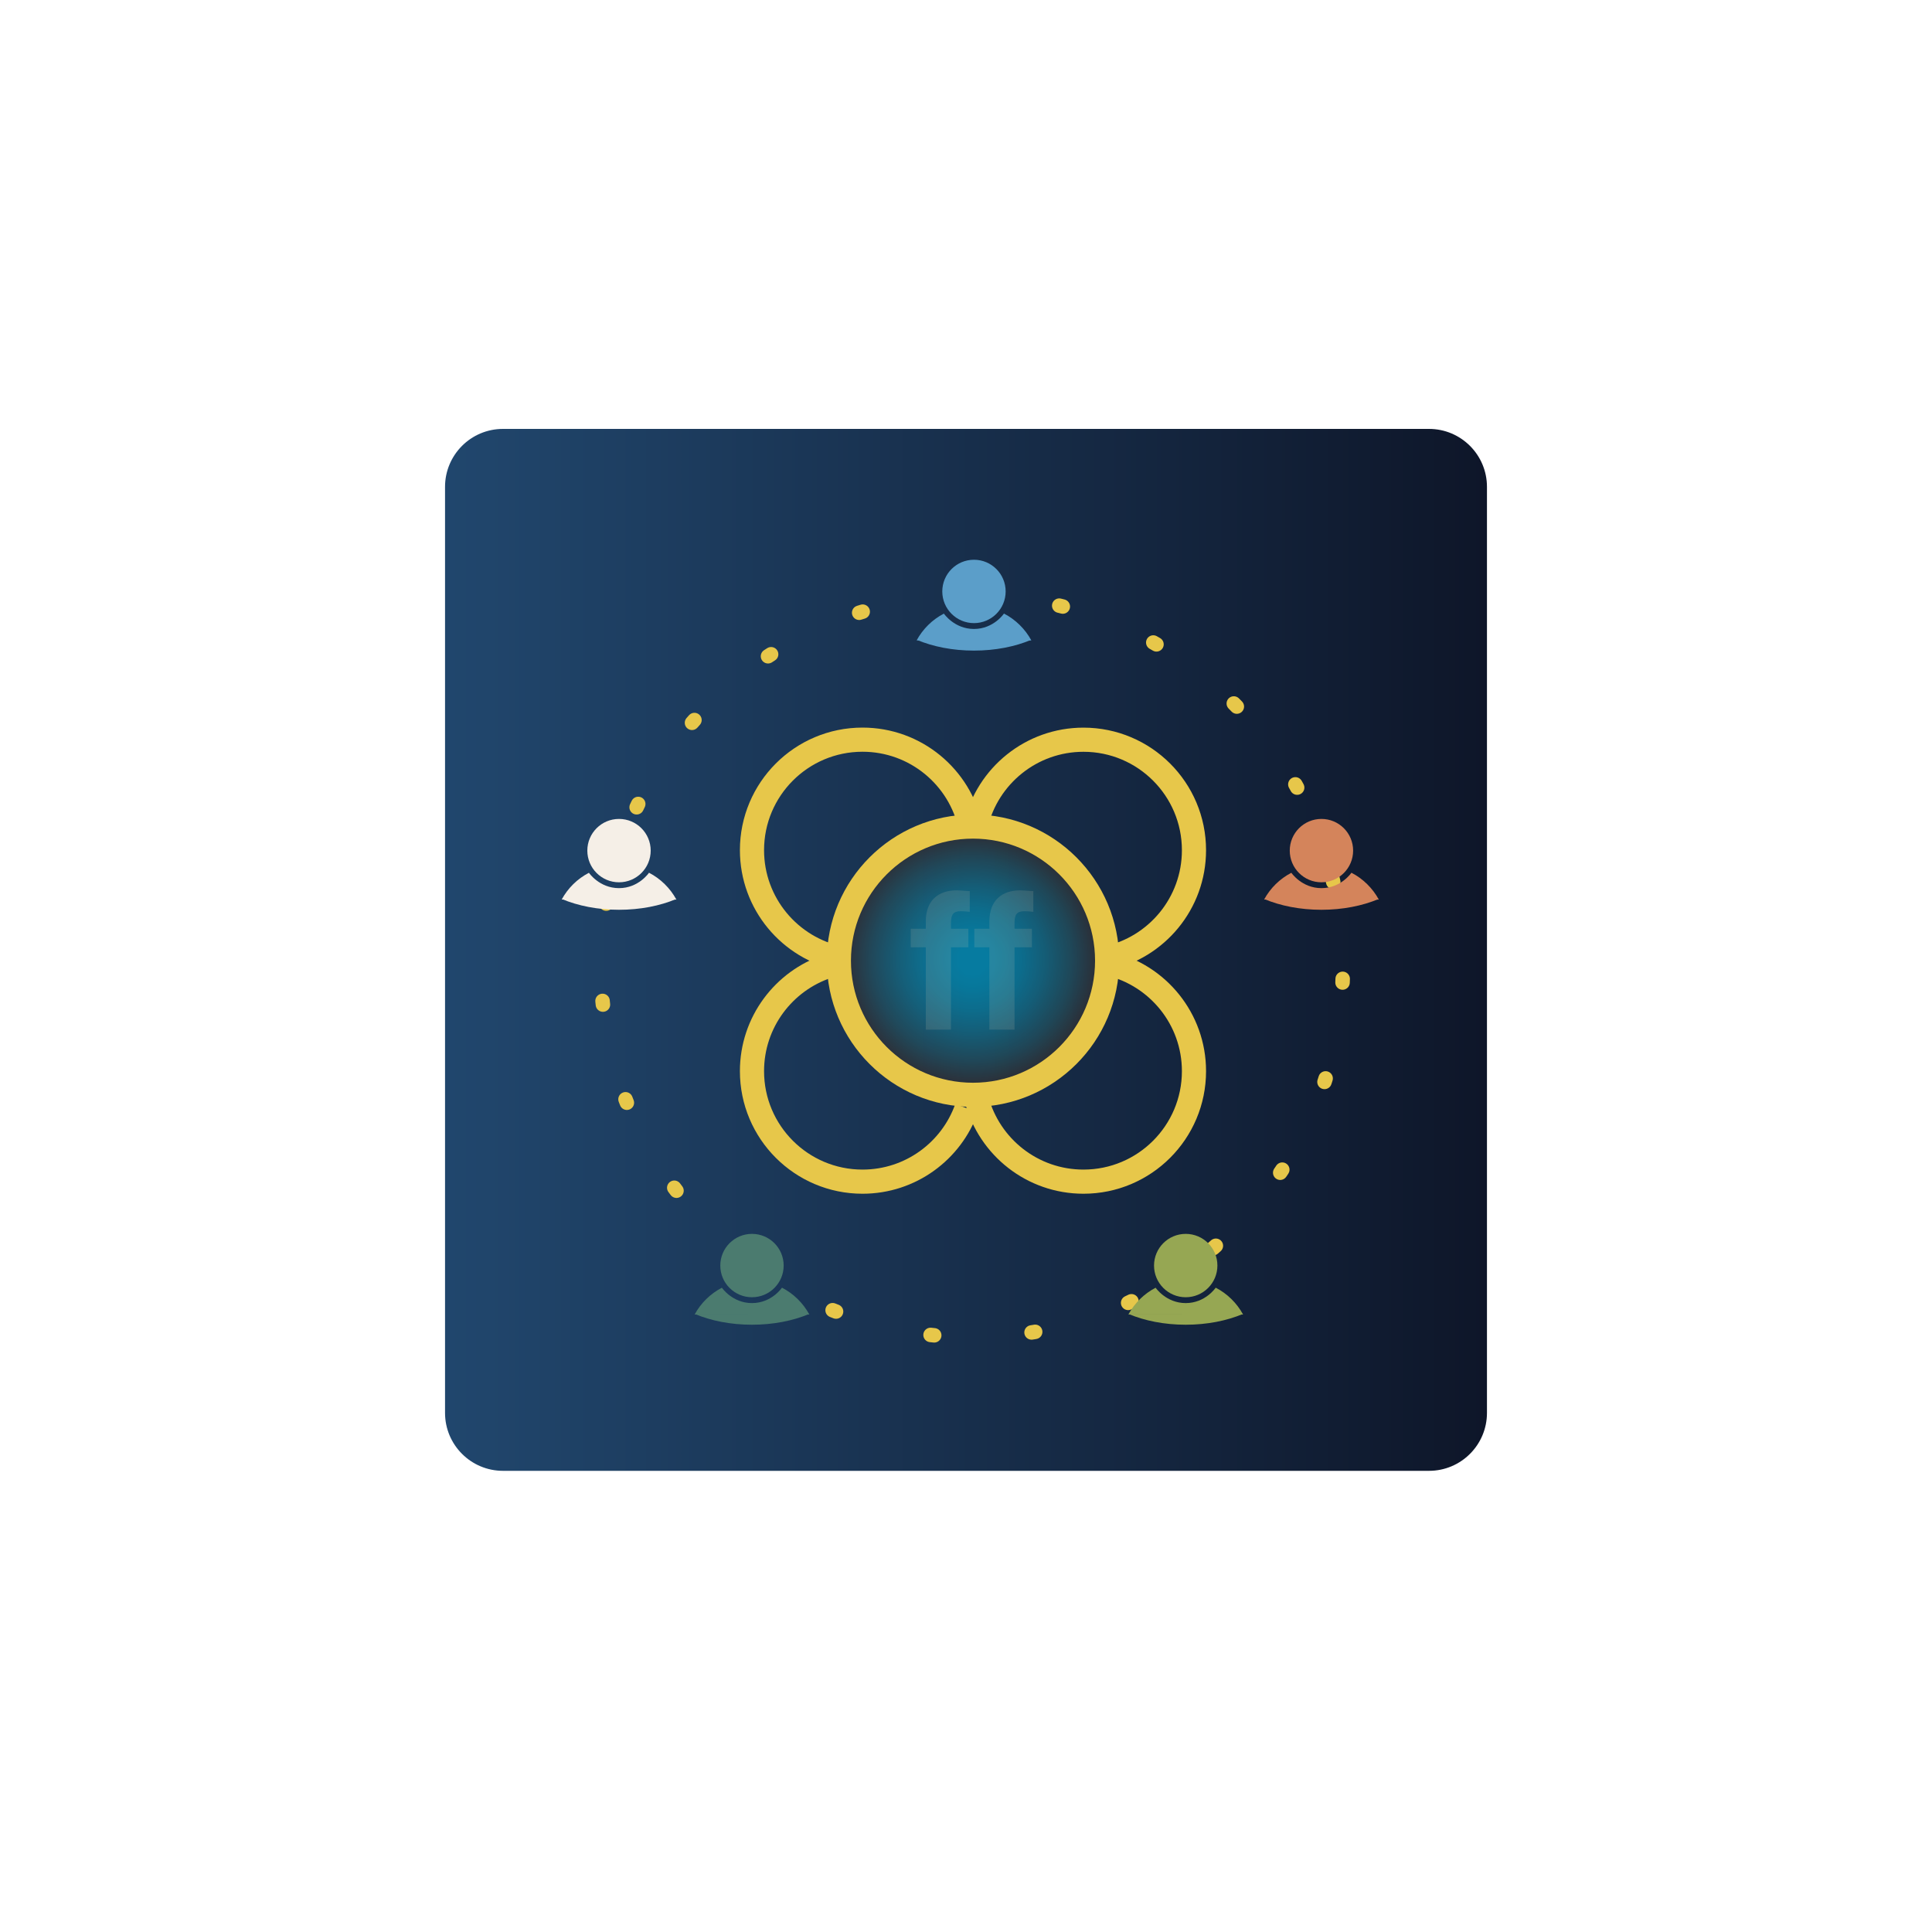
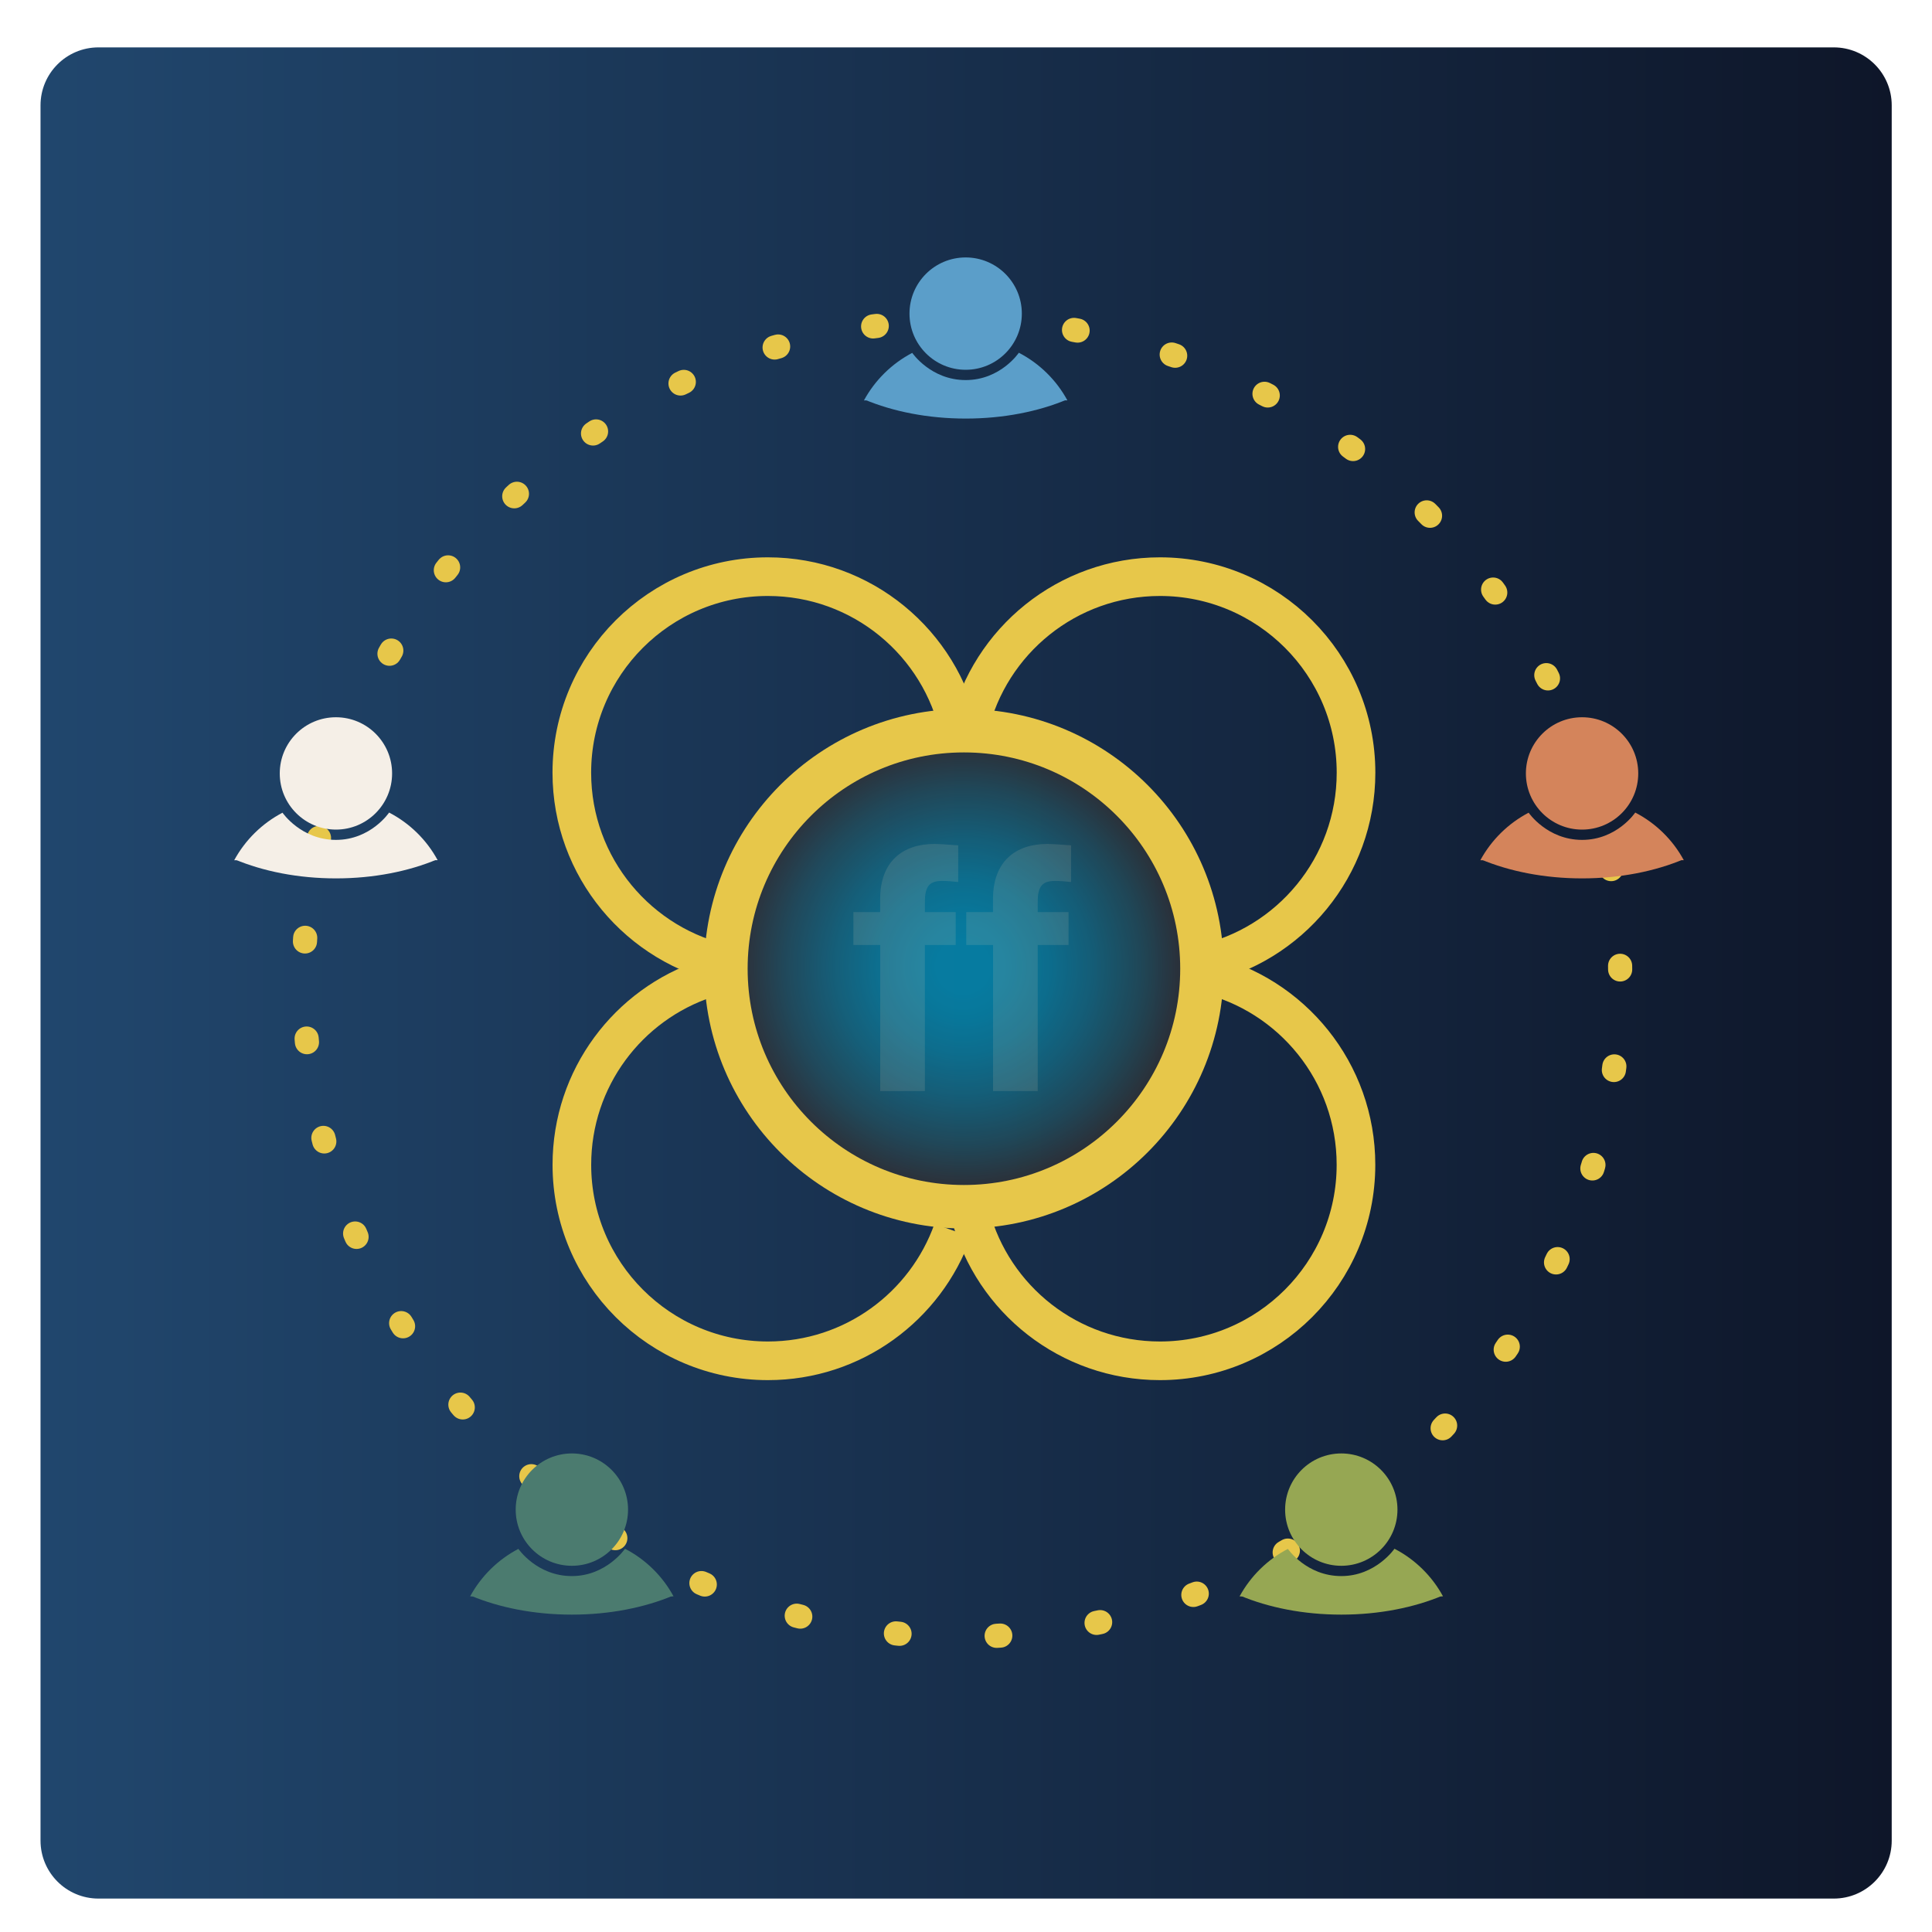
<svg xmlns="http://www.w3.org/2000/svg" viewBox="0 0 400 400">
  <defs>
-     <linearGradient id="b" x1="92.14" y1="196.66" x2="307.86" y2="196.66" gradientUnits="userSpaceOnUse">
+     <linearGradient id="b" x1="8.39" y1="201.44" x2="391.66" y2="201.44" gradientUnits="userSpaceOnUse">
      <stop offset="0" stop-color="#20466d" />
      <stop offset=".04" stop-color="#20456b" />
      <stop offset="1" stop-color="#0e1629" />
    </linearGradient>
-     <radialGradient id="d" cx="217.6" cy="194.46" fx="217.6" fy="194.46" r="11.81" gradientTransform="translate(-271.1374 -223.5826) scale(2.1714)" gradientUnits="userSpaceOnUse">
+     <radialGradient id="d" cx="221.2" cy="189.89" fx="221.2" fy="189.89" r="11.81" gradientTransform="translate(-652.713 -531.3763) scale(3.8523)" gradientUnits="userSpaceOnUse">
      <stop offset=".12" stop-color="#0098c0" />
      <stop offset=".23" stop-color="#0293b9" />
      <stop offset=".4" stop-color="#0985a6" />
      <stop offset=".59" stop-color="#146f88" />
      <stop offset=".81" stop-color="#23515e" />
      <stop offset="1" stop-color="#333132" />
    </radialGradient>
  </defs>
  <g id="a" data-name="Backgrounds">
-     <rect x="92.14" y="88.8" width="215.72" height="215.72" rx="12" ry="12" fill="url(#b)" />
+     <rect x="8.39" y="9.81" width="383.27" height="383.27" rx="12" ry="12" fill="url(#b)" />
  </g>
  <g id="c" data-name="Cast of Characters Revised">
    <g>
-       <circle id="e" data-name="flor-glass" cx="201.36" cy="198.67" r="25.65" fill="url(#d)" opacity=".72" />
-       <circle cx="201.45" cy="198.9" r="27.77" fill="none" stroke="#e7c74a" stroke-miterlimit="10" stroke-width="5" />
-       <path d="M191.68,196.13h-3.12v-3.84s3.12,0,3.12,0v-1.53c0-4.36,2.61-6.42,6.35-6.42.37,0,1.21.04,2.75.16v4.28c-.66-.08-1.32-.12-1.87-.12-1.51,0-2.02.65-2.02,2.42v1.21h3.6v3.84s-3.6,0-3.6,0v17.04s-5.21,0-5.21,0v-17.04Z" fill="#d9c9b0" opacity=".15" />
-       <path d="M204.84,196.13h-3.12v-3.84s3.12,0,3.12,0v-1.53c0-4.36,2.61-6.42,6.35-6.42.37,0,1.21.04,2.75.16v4.28c-.66-.08-1.32-.12-1.87-.12-1.51,0-2.02.65-2.02,2.42v1.21h3.6v3.84s-3.6,0-3.6,0v17.04s-5.21,0-5.21,0v-17.04Z" fill="#d9c9b0" opacity=".15" />
-       <path d="M229.61,199.51c10.08,2.39,17.59,11.45,17.59,22.26,0,12.63-10.24,22.88-22.88,22.88-10.59,0-19.49-7.19-22.1-16.96" fill="none" stroke="#e7c74a" stroke-miterlimit="10" stroke-width="5" />
-       <path d="M173.96,198.43c-10.42-2.13-18.27-11.36-18.27-22.41,0-12.63,10.24-22.88,22.88-22.88,10.99,0,20.17,7.75,22.37,18.09" fill="none" stroke="#e7c74a" stroke-miterlimit="10" stroke-width="5" />
-       <path d="M200.13,229.43c-3.15,8.87-11.61,15.22-21.56,15.22-12.63,0-22.88-10.24-22.88-22.88,0-10.12,6.58-18.71,15.69-21.72" fill="none" stroke="#e7c74a" stroke-miterlimit="10" stroke-width="5" />
-       <path d="M202.06,170.74c2.39-10.09,11.45-17.59,22.26-17.59,12.63,0,22.88,10.24,22.88,22.88,0,10.99-7.75,20.17-18.09,22.37" fill="none" stroke="#e7c74a" stroke-miterlimit="10" stroke-width="5" />
+       <circle id="e" data-name="flor-glass" cx="199.41" cy="200.15" r="45.51" fill="url(#d)" opacity=".72" />
+       <circle cx="199.57" cy="200.56" r="49.28" fill="none" stroke="#e7c74a" stroke-miterlimit="10" stroke-width="9" />
+       <path d="M182.23,195.65h-5.54s0-6.81,0-6.81h5.54s0-2.72,0-2.72c0-7.74,4.63-11.39,11.27-11.39.65,0,2.15.07,4.89.29v7.59c-1.17-.14-2.35-.22-3.32-.22-2.67,0-3.58,1.15-3.58,4.3v2.15h6.38s0,6.81,0,6.81h-6.38s0,30.24,0,30.24h-9.25s0-30.24,0-30.24Z" fill="#d9c9b0" opacity=".15" />
+       <path d="M205.59,195.65h-5.54s0-6.81,0-6.81h5.54s0-2.72,0-2.72c0-7.74,4.63-11.39,11.27-11.39.65,0,2.15.07,4.89.29v7.59c-1.17-.14-2.35-.22-3.32-.22-2.67,0-3.58,1.15-3.58,4.3v2.15h6.38s0,6.81,0,6.81h-6.38s0,30.24,0,30.24h-9.25s0-30.24,0-30.24Z" fill="#d9c9b0" opacity=".15" />
+       <path d="M249.54,201.65c17.89,4.23,31.2,20.31,31.2,39.5,0,22.41-18.17,40.59-40.59,40.59-18.78,0-34.59-12.76-39.21-30.08" fill="none" stroke="#e7c74a" stroke-miterlimit="10" stroke-width="8" />
+       <path d="M150.8,199.74c-18.49-3.78-32.41-20.15-32.41-39.76,0-22.41,18.17-40.59,40.59-40.59,19.5,0,35.79,13.75,39.69,32.09" fill="none" stroke="#e7c74a" stroke-miterlimit="10" stroke-width="8" />
+       <path d="M197.24,254.74c-5.59,15.73-20.61,27-38.25,27-22.41,0-40.59-18.17-40.59-40.59,0-17.96,11.67-33.2,27.84-38.54" fill="none" stroke="#e7c74a" stroke-miterlimit="10" stroke-width="8" />
+       <path d="M200.66,150.6c4.23-17.89,20.31-31.21,39.5-31.21,22.41,0,40.59,18.17,40.59,40.59,0,19.5-13.75,35.79-32.09,39.69" fill="none" stroke="#e7c74a" stroke-miterlimit="10" stroke-width="8" />
    </g>
-     <circle cx="201.23" cy="200.05" r="76.81" transform="translate(-82.52 200.89) rotate(-45)" fill="none" stroke="#e7c74a" stroke-dasharray=".76 20.22" stroke-linecap="round" stroke-miterlimit="10" stroke-width="3" />
+     <circle cx="199.19" cy="202.6" r="136.27" transform="translate(-84.92 200.19) rotate(-45)" fill="none" stroke="#e7c74a" stroke-dasharray=".75 20.13" stroke-linecap="round" stroke-miterlimit="10" stroke-width="5" />
    <g>
-       <circle cx="201.65" cy="122.45" r="6.56" fill="#5b9ec9" />
-       <path d="M189.78,132.58c1.28-2.36,3.25-4.3,5.64-5.54,0,0,2.16,3.18,6.23,3.18s6.21-3.19,6.21-3.19c2.4,1.24,4.38,3.19,5.67,5.56" fill="#5b9ec9" />
-       <path d="M213.47,132.48c-3.32,1.4-7.41,2.22-11.82,2.22s-8.49-.82-11.82-2.22" fill="#5b9ec9" />
+       <circle cx="199.93" cy="64.93" r="11.63" fill="#5b9ec9" />
+       <path d="M178.87,82.9c2.28-4.19,5.77-7.63,10-9.84,0,0,3.84,5.63,11.06,5.63s11.01-5.66,11.01-5.66c4.26,2.21,7.77,5.65,10.05,9.86" fill="#5b9ec9" />
+       <path d="M220.9,82.72c-5.9,2.48-13.14,3.94-20.96,3.94s-15.07-1.46-20.97-3.94" fill="#5b9ec9" />
    </g>
    <g>
-       <circle cx="128.16" cy="176.11" r="6.56" fill="#f5efe7" />
-       <path d="M116.29,186.24c1.28-2.36,3.25-4.3,5.64-5.54,0,0,2.16,3.18,6.23,3.18s6.21-3.19,6.21-3.19c2.4,1.24,4.38,3.19,5.67,5.56" fill="#f5efe7" />
-       <path d="M139.98,186.14c-3.32,1.4-7.41,2.22-11.82,2.22s-8.49-.82-11.82-2.22" fill="#f5efe7" />
+       <circle cx="69.55" cy="160.13" r="11.63" fill="#f5efe7" />
+       <path d="M48.49,178.1c2.28-4.19,5.77-7.63,10-9.84,0,0,3.84,5.63,11.06,5.63s11.01-5.66,11.01-5.66c4.26,2.21,7.77,5.65,10.05,9.86" fill="#f5efe7" />
+       <path d="M90.52,177.92c-5.9,2.48-13.14,3.94-20.96,3.94s-15.07-1.46-20.97-3.94" fill="#f5efe7" />
    </g>
    <g>
-       <circle cx="155.69" cy="262.02" r="6.56" fill="#4b7b6f" />
-       <path d="M143.82,272.15c1.28-2.36,3.25-4.3,5.64-5.54,0,0,2.16,3.18,6.23,3.18s6.21-3.19,6.21-3.19c2.4,1.24,4.38,3.19,5.67,5.56" fill="#4b7b6f" />
-       <path d="M167.51,272.05c-3.32,1.4-7.41,2.22-11.82,2.22s-8.49-.82-11.82-2.22" fill="#4b7b6f" />
+       <circle cx="118.4" cy="312.55" r="11.63" fill="#4b7b6f" />
+       <path d="M97.33,330.52c2.28-4.19,5.77-7.63,10-9.84,0,0,3.84,5.63,11.06,5.63,7.14,0,11.01-5.66,11.01-5.66,4.26,2.21,7.77,5.65,10.05,9.86" fill="#4b7b6f" />
+       <path d="M139.36,330.35c-5.9,2.48-13.14,3.94-20.96,3.94-7.83,0-15.07-1.46-20.97-3.94" fill="#4b7b6f" />
    </g>
    <g>
-       <circle cx="273.59" cy="176.11" r="6.56" fill="#d4845b" />
-       <path d="M261.72,186.24c1.28-2.36,3.25-4.3,5.64-5.54,0,0,2.16,3.18,6.23,3.18s6.21-3.19,6.21-3.19c2.4,1.24,4.38,3.19,5.67,5.56" fill="#d4845b" />
-       <path d="M285.4,186.14c-3.32,1.4-7.41,2.22-11.82,2.22s-8.49-.82-11.82-2.22" fill="#d4845b" />
+       <circle cx="327.55" cy="160.13" r="11.63" fill="#d4845b" />
+       <path d="M306.49,178.1c2.28-4.19,5.77-7.63,10-9.84,0,0,3.84,5.63,11.06,5.63s11.01-5.66,11.01-5.66c4.26,2.21,7.77,5.65,10.05,9.86" fill="#d4845b" />
+       <path d="M348.52,177.92c-5.9,2.48-13.14,3.94-20.96,3.94s-15.07-1.46-20.97-3.94" fill="#d4845b" />
    </g>
    <g>
-       <circle cx="245.49" cy="262.02" r="6.56" fill="#96a753" />
-       <path d="M233.62,272.15c1.28-2.36,3.25-4.3,5.64-5.54,0,0,2.16,3.18,6.23,3.18s6.21-3.19,6.21-3.19c2.4,1.24,4.38,3.19,5.67,5.56" fill="#96a753" />
-       <path d="M257.31,272.05c-3.32,1.4-7.41,2.22-11.82,2.22s-8.49-.82-11.82-2.22" fill="#96a753" />
+       <circle cx="277.7" cy="312.55" r="11.63" fill="#96a753" />
+       <path d="M256.64,330.52c2.28-4.19,5.77-7.63,10-9.84,0,0,3.84,5.63,11.06,5.63,7.14,0,11.01-5.66,11.01-5.66,4.26,2.21,7.77,5.65,10.05,9.86" fill="#96a753" />
+       <path d="M298.67,330.35c-5.9,2.48-13.14,3.94-20.96,3.94s-15.07-1.46-20.97-3.94" fill="#96a753" />
    </g>
  </g>
</svg>
